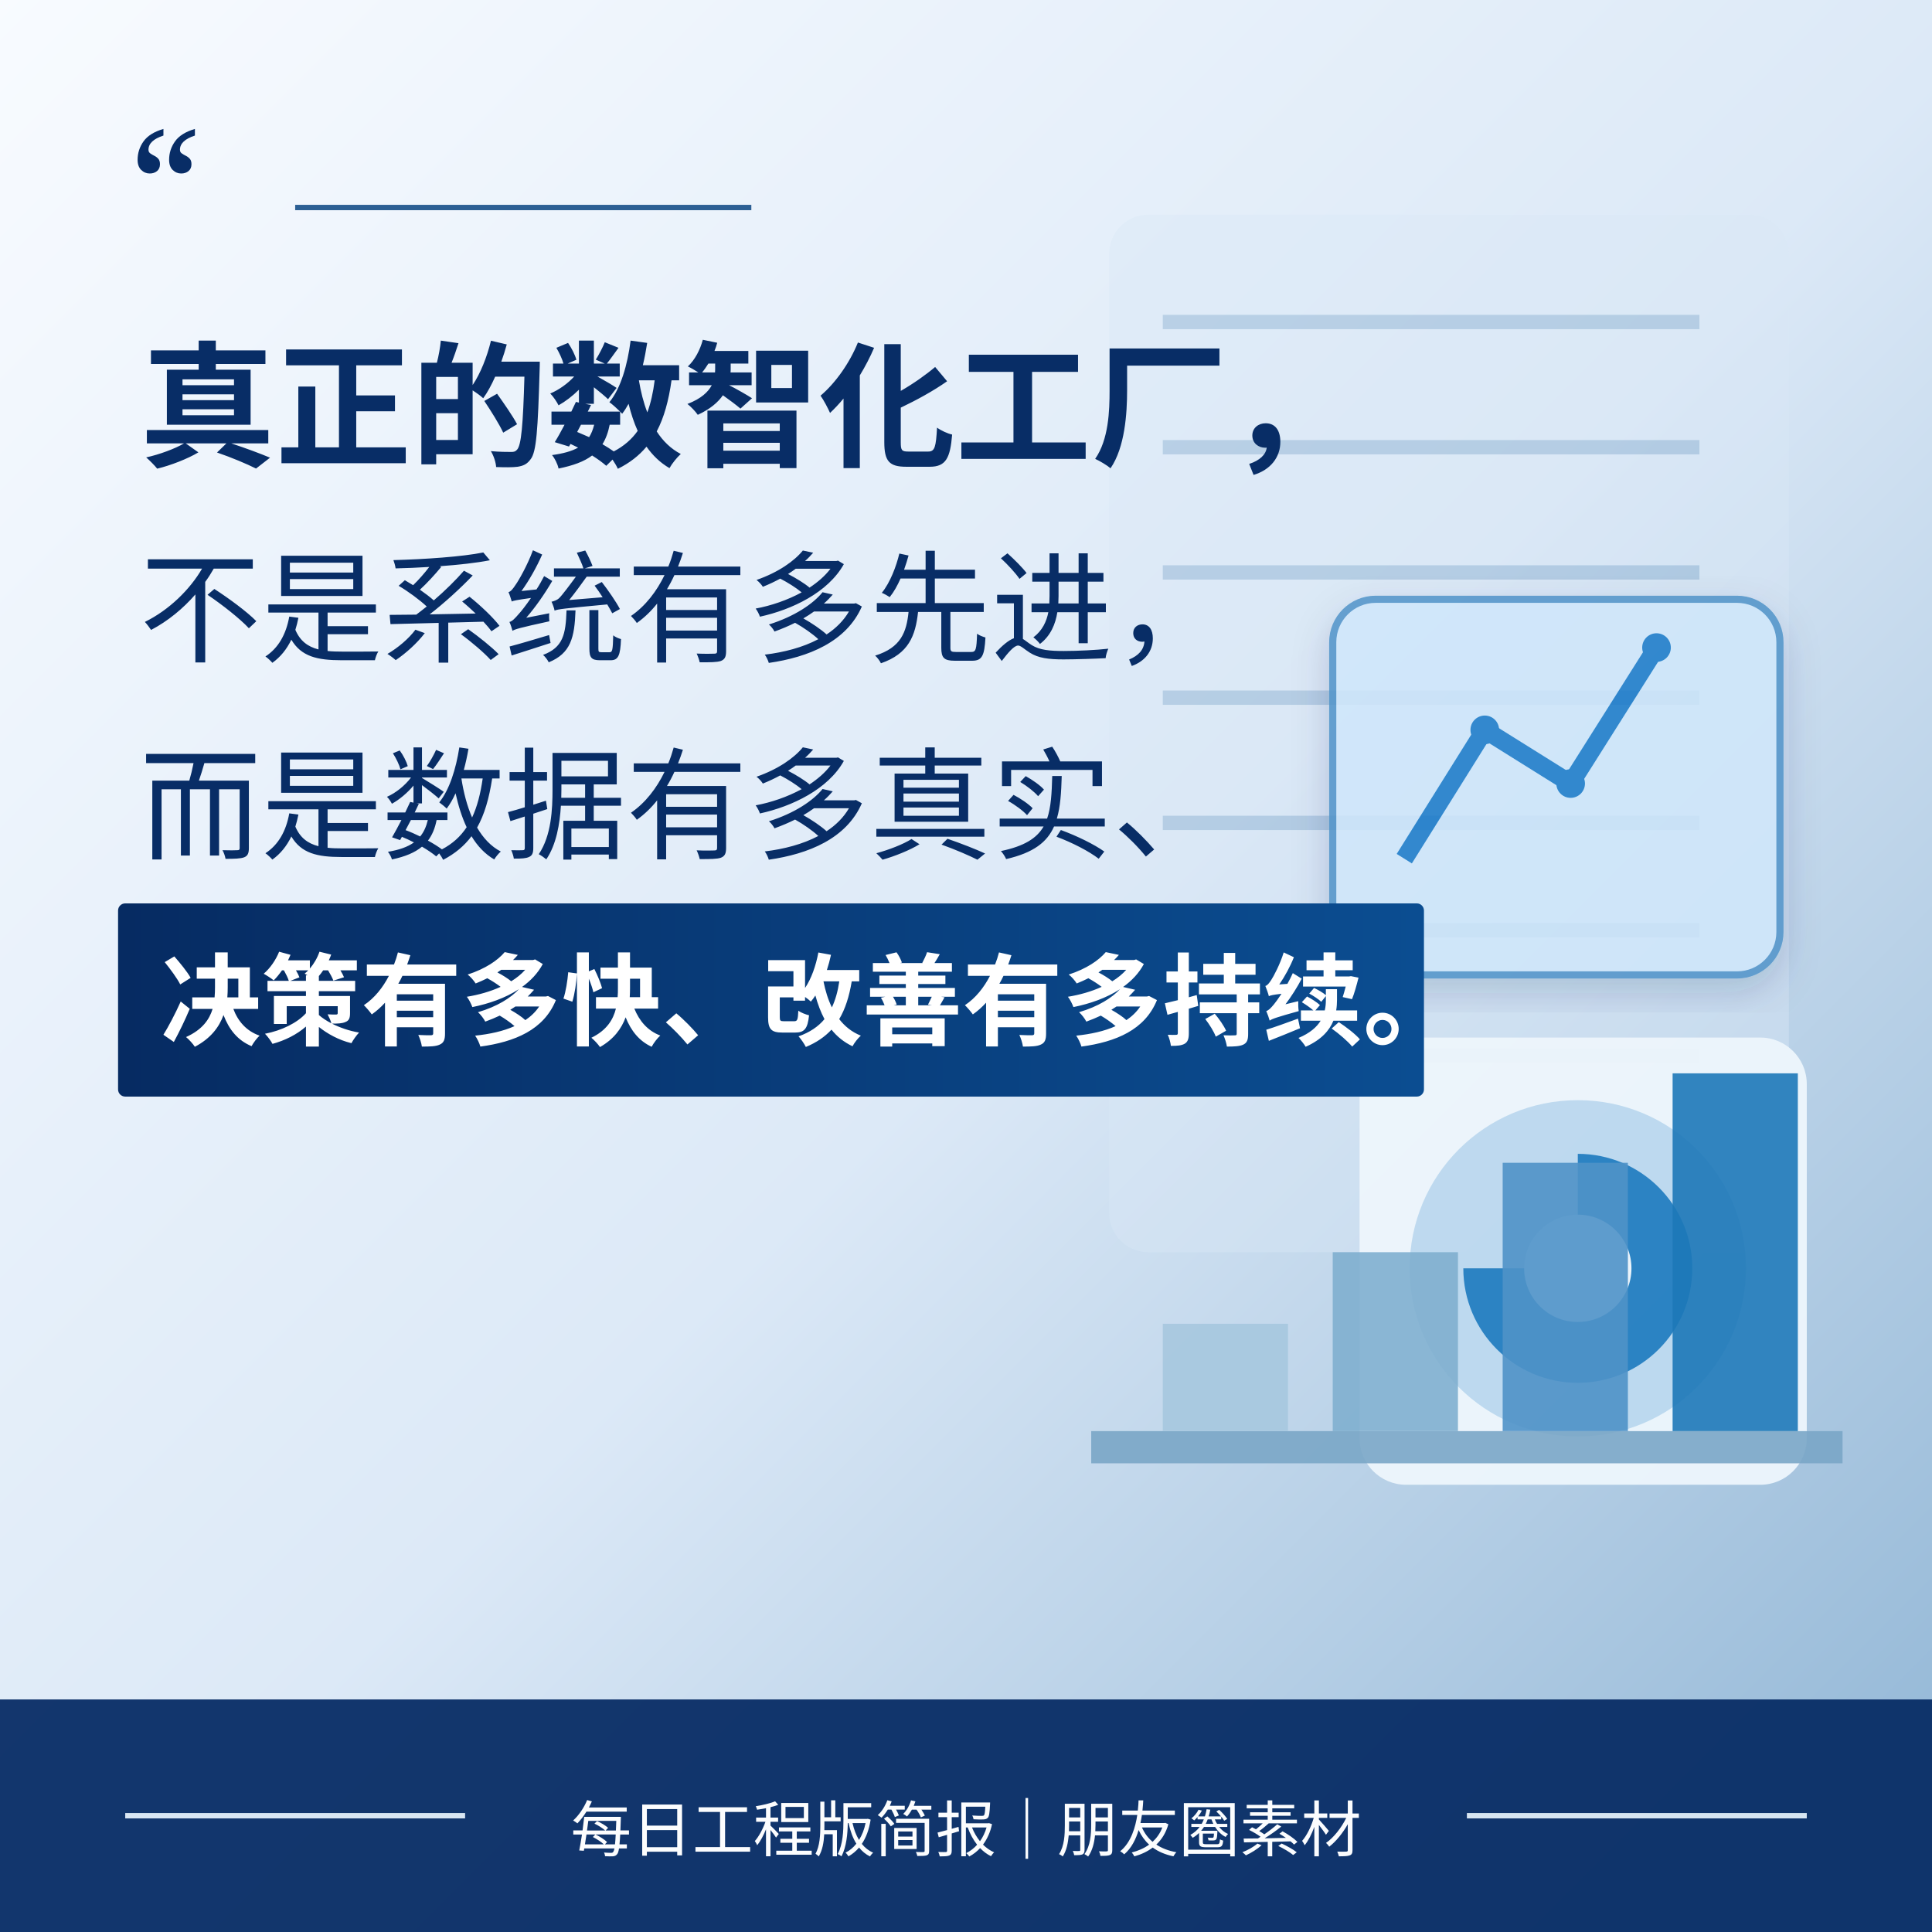
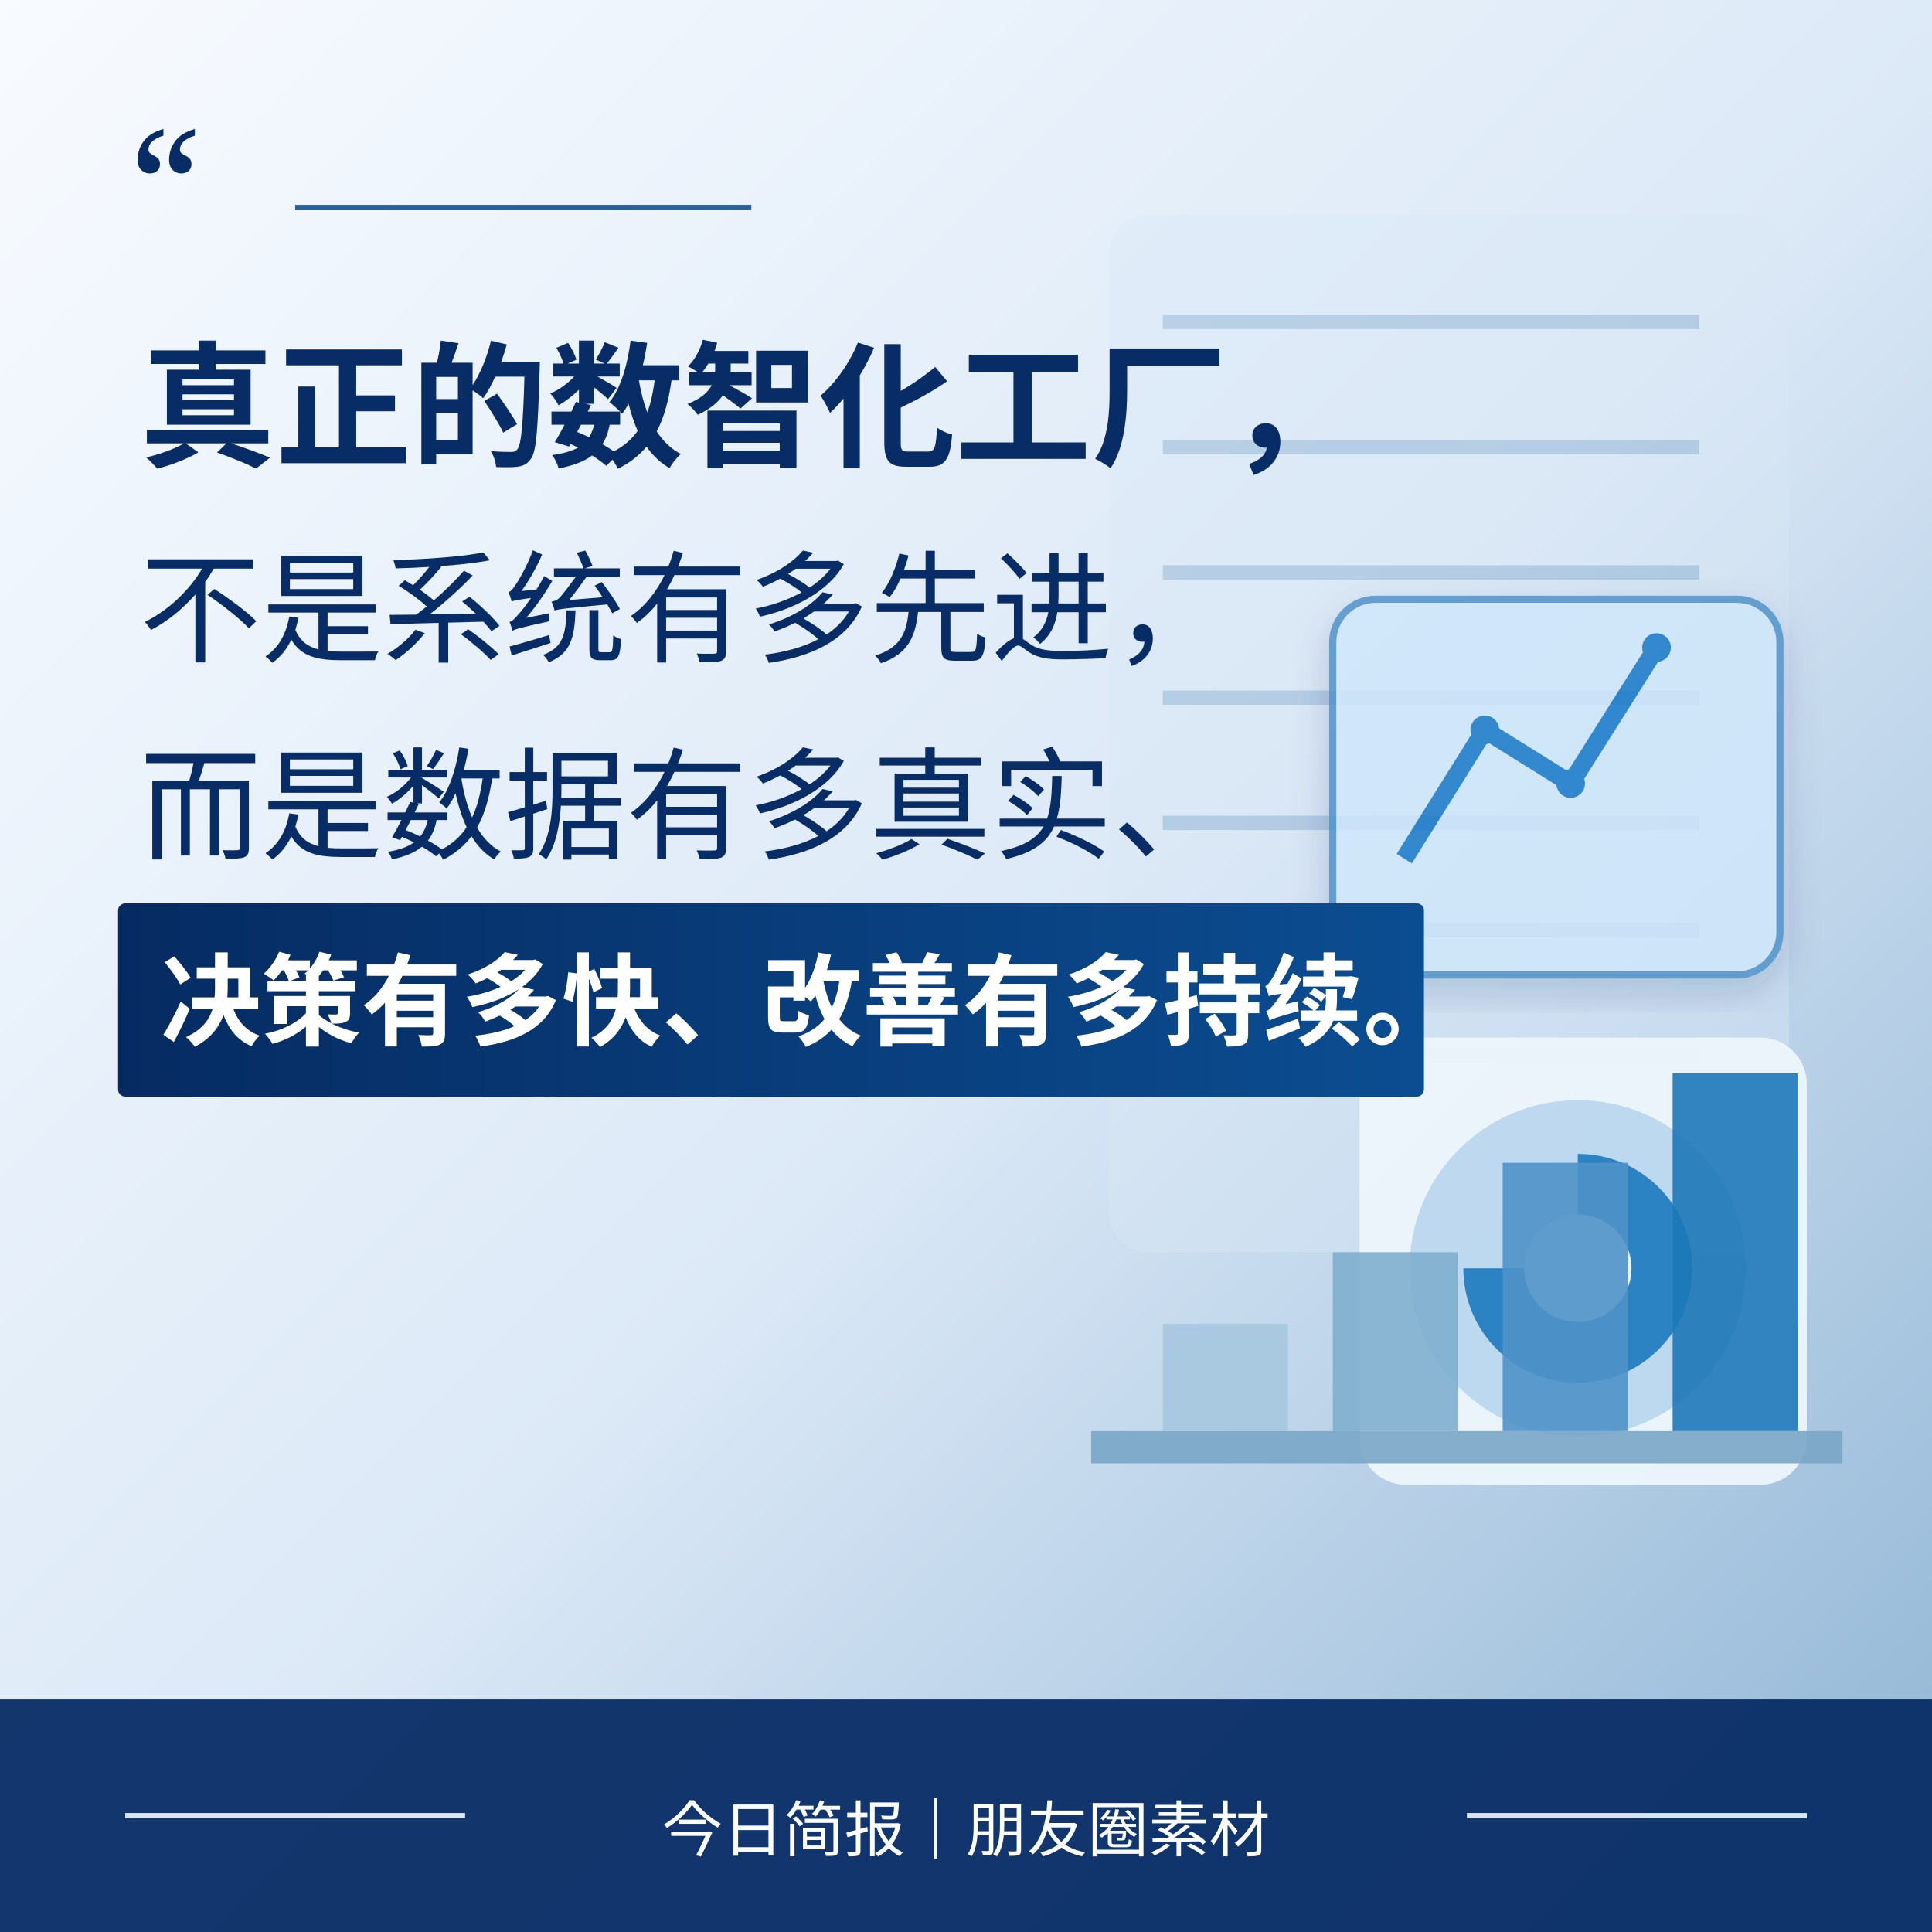
<svg xmlns="http://www.w3.org/2000/svg" viewBox="0 0 1080 1080" role="img" aria-labelledby="t d">
  <defs>
    <linearGradient id="bg" x1="0" y1="0" x2="1" y2="1">
      <stop offset="0" stop-color="#f8fbff" />
      <stop offset=".52" stop-color="#dce9f7" />
      <stop offset="1" stop-color="#8eb4d4" />
    </linearGradient>
    <linearGradient id="band" x1="0" x2="1">
      <stop stop-color="#062b62" />
      <stop offset="1" stop-color="#0b4d91" />
    </linearGradient>
    <filter id="s">
      <feDropShadow dx="0" dy="8" stdDeviation="10" flood-color="#082b55" flood-opacity=".2" />
    </filter>
  </defs>
  <rect width="1080" height="1080" fill="url(#bg)" />
  <g opacity=".42">
    <rect x="620" y="120" width="380" height="580" rx="22" fill="#d8e8f6" />
    <path d="M650 180h300M650 250h300M650 320h300M650 390h300M650 460h300" stroke="#7ea8ca" stroke-width="8" />
    <path d="M650 520h300M650 590h300" stroke="#7ea8ca" stroke-width="8" />
  </g>
  <g opacity=".85" filter="url(#s)">
    <rect x="745" y="335" width="250" height="210" rx="24" fill="#cfe6fa" stroke="#4f92c8" stroke-width="4" />
    <path d="M785 480l45-72 48 30 48-76" fill="none" stroke="#1378c8" stroke-width="10" />
    <circle cx="830" cy="408" r="8" fill="#1378c8" />
    <circle cx="878" cy="438" r="8" fill="#1378c8" />
    <circle cx="926" cy="362" r="8" fill="#1378c8" />
  </g>
  <g transform="translate(760 580)" opacity=".95">
    <rect x="0" y="0" width="250" height="250" rx="26" fill="#edf6fc" />
    <path d="M122 35c52 0 94 42 94 94s-42 94-94 94-94-42-94-94 42-94 94-94z" fill="#bdd9ef" />
    <path d="M122 129V65a64 64 0 1 1-64 64h64z" fill="#257fc1" />
    <circle cx="122" cy="129" r="30" fill="#edf6fc" />
  </g>
  <g opacity=".9">
    <rect x="610" y="800" width="420" height="18" fill="#7aa6c7" />
    <rect x="650" y="740" width="70" height="60" fill="#a6c8df" />
    <rect x="745" y="700" width="70" height="100" fill="#7fafcf" />
    <rect x="840" y="650" width="70" height="150" fill="#4f92c8" />
    <rect x="935" y="600" width="70" height="200" fill="#1d78b8" />
  </g>
  <text x="72" y="135" font-size="88" font-family="Georgia,serif" fill="#082d66">“</text>
  <line x1="165" y1="116" x2="420" y2="116" stroke="#2c5f94" stroke-width="3" />
  <g font-family="PingFang SC,Microsoft YaHei,sans-serif" fill="#082d66">
    <text x="78" y="255" font-size="76" font-weight="800">真正的数智化工厂，</text>
    <text x="78" y="365" font-size="68">不是系统有多先进，</text>
    <text x="78" y="475" font-size="68">而是数据有多真实、</text>
  </g>
  <rect x="66" y="505" width="730" height="108" rx="4" fill="url(#band)" />
  <text x="90" y="580" font-size="56" font-family="PingFang SC,Microsoft YaHei,sans-serif" fill="#fff" font-weight="700">决策有多快、改善有多持续。</text>
  <g opacity=".95">
    <rect x="0" y="950" width="1080" height="130" fill="#082d66" />
    <line x1="70" y1="1015" x2="260" y2="1015" stroke="#d9e7f3" stroke-width="3" />
    <line x1="820" y1="1015" x2="1010" y2="1015" stroke="#d9e7f3" stroke-width="3" />
-     <text x="540" y="1035" text-anchor="middle" font-size="34" font-family="PingFang SC,Microsoft YaHei,sans-serif" fill="#fff">每日工程版简报｜朋友圈素材</text>
+     <text x="540" y="1035" text-anchor="middle" font-size="34" font-family="PingFang SC,Microsoft YaHei,sans-serif" fill="#fff">今日简报｜朋友圈素材</text>
  </g>
</svg>
